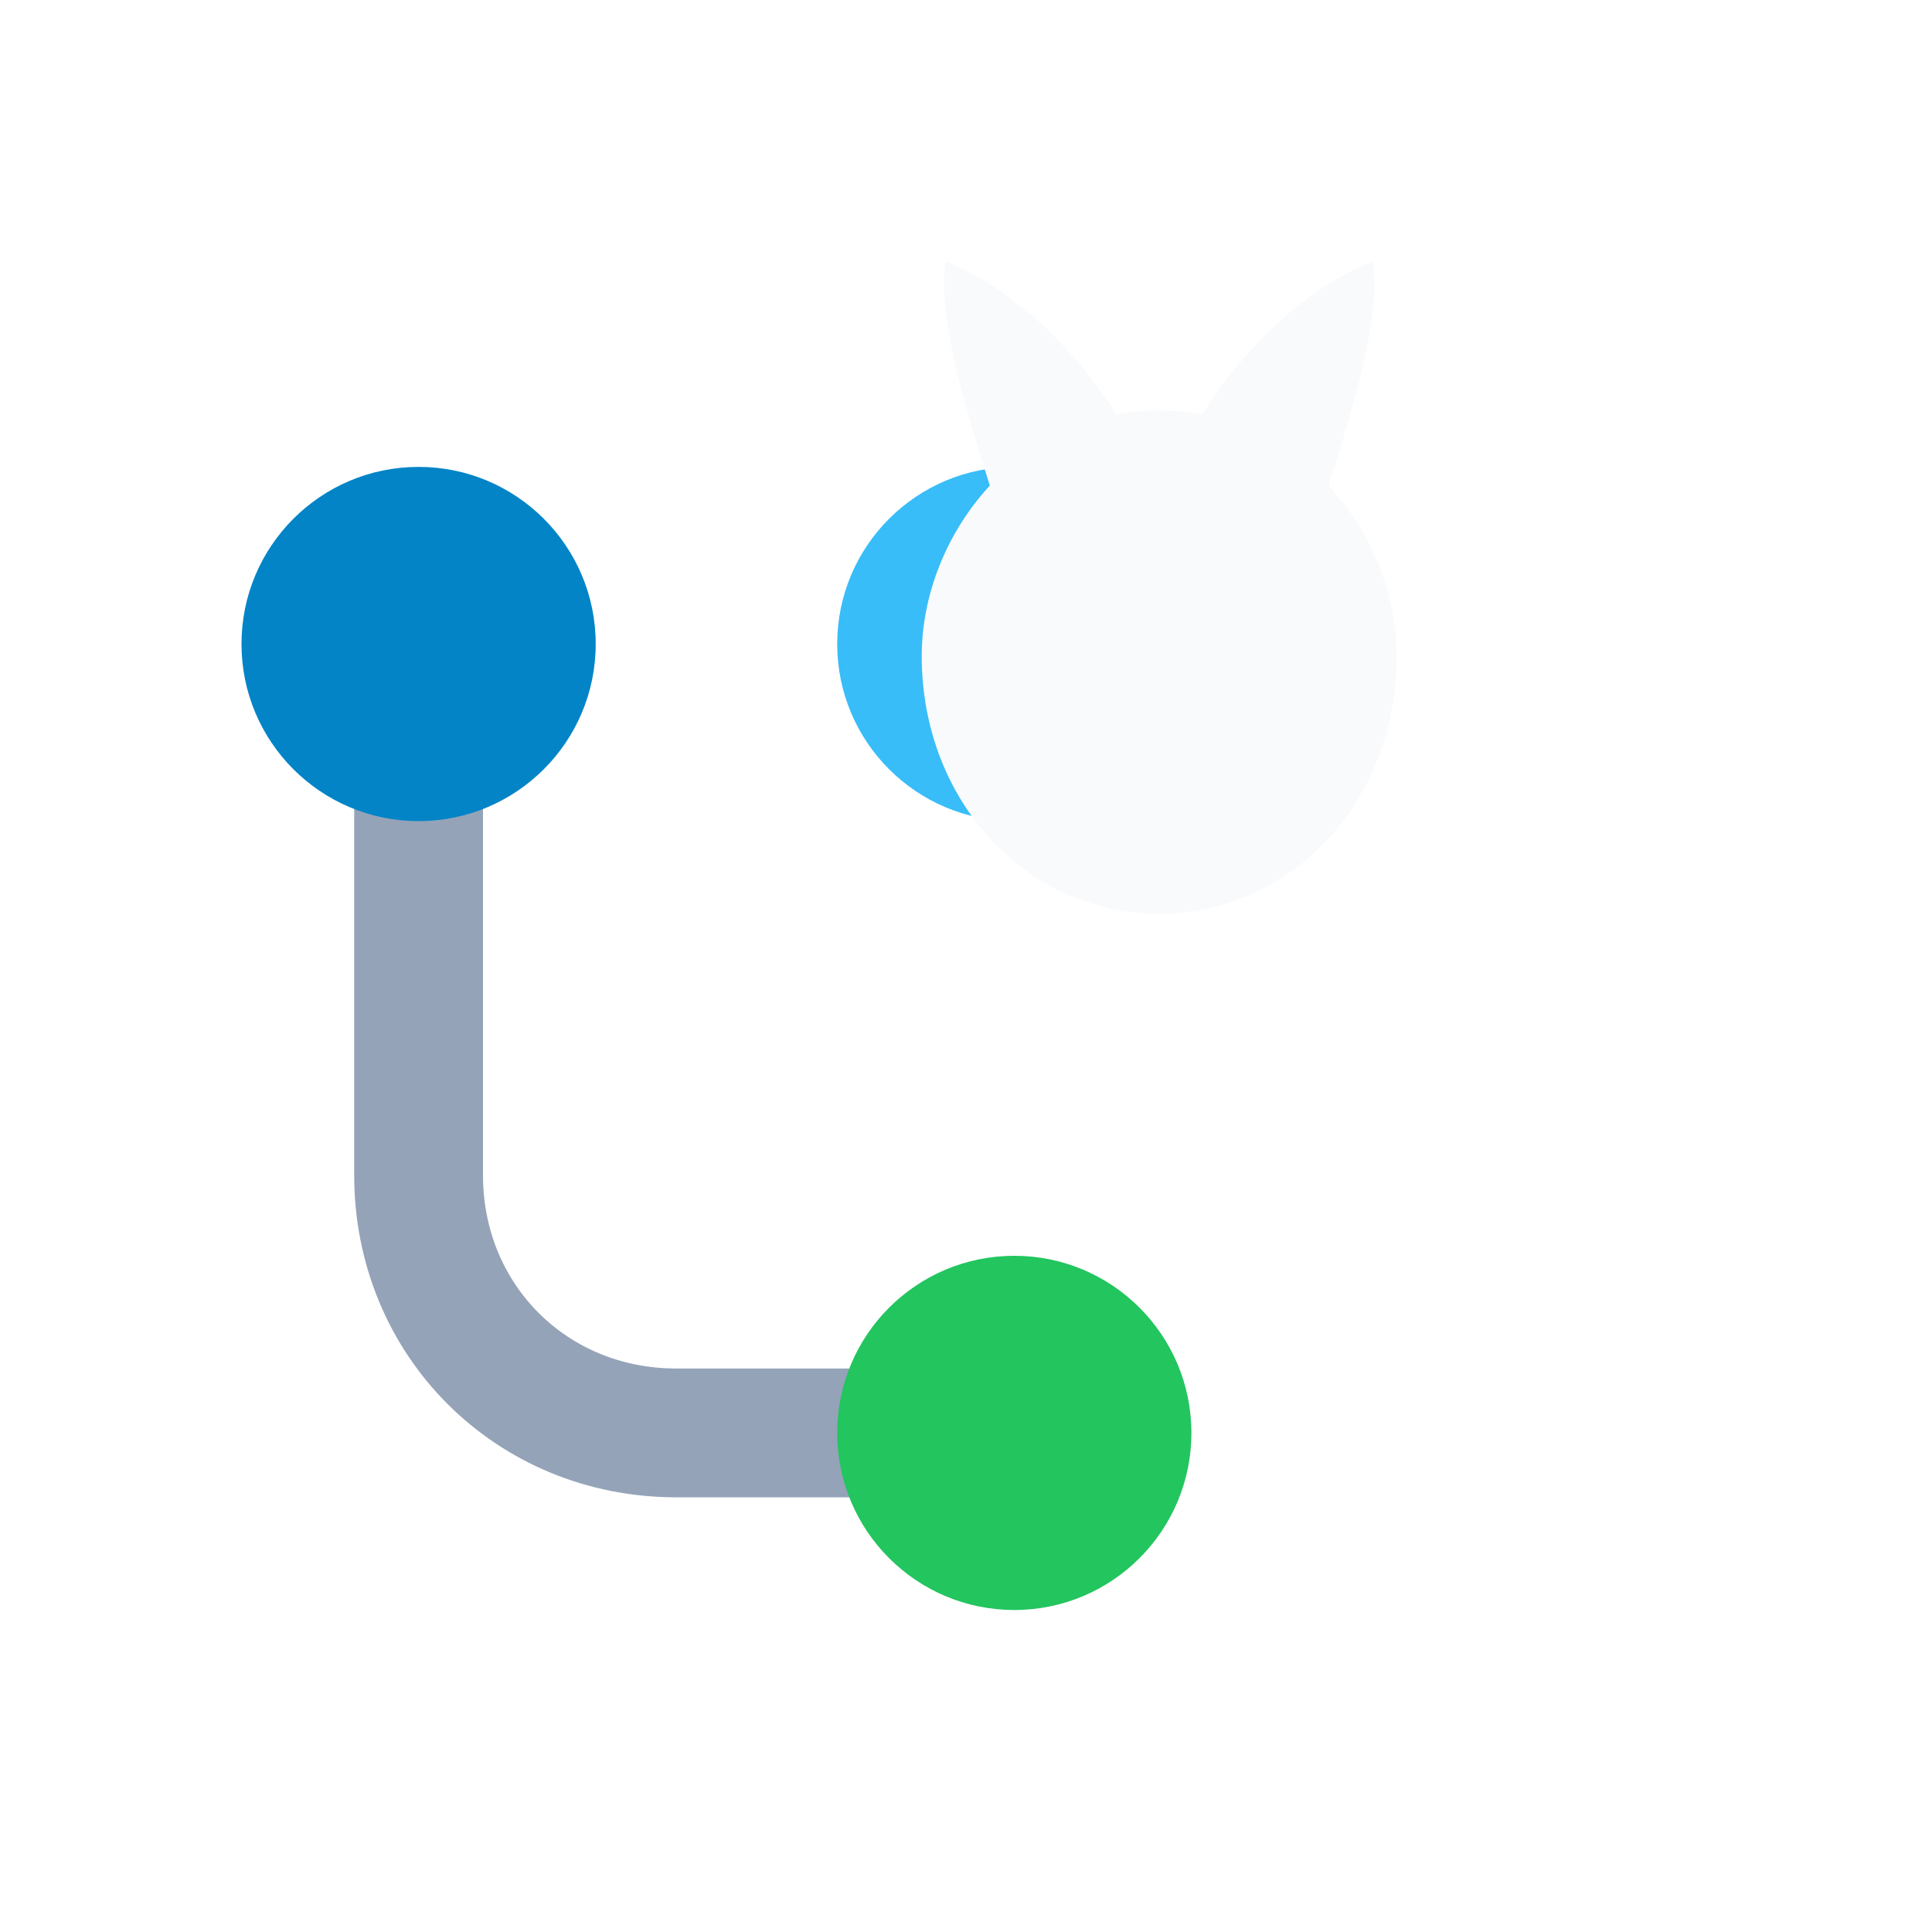
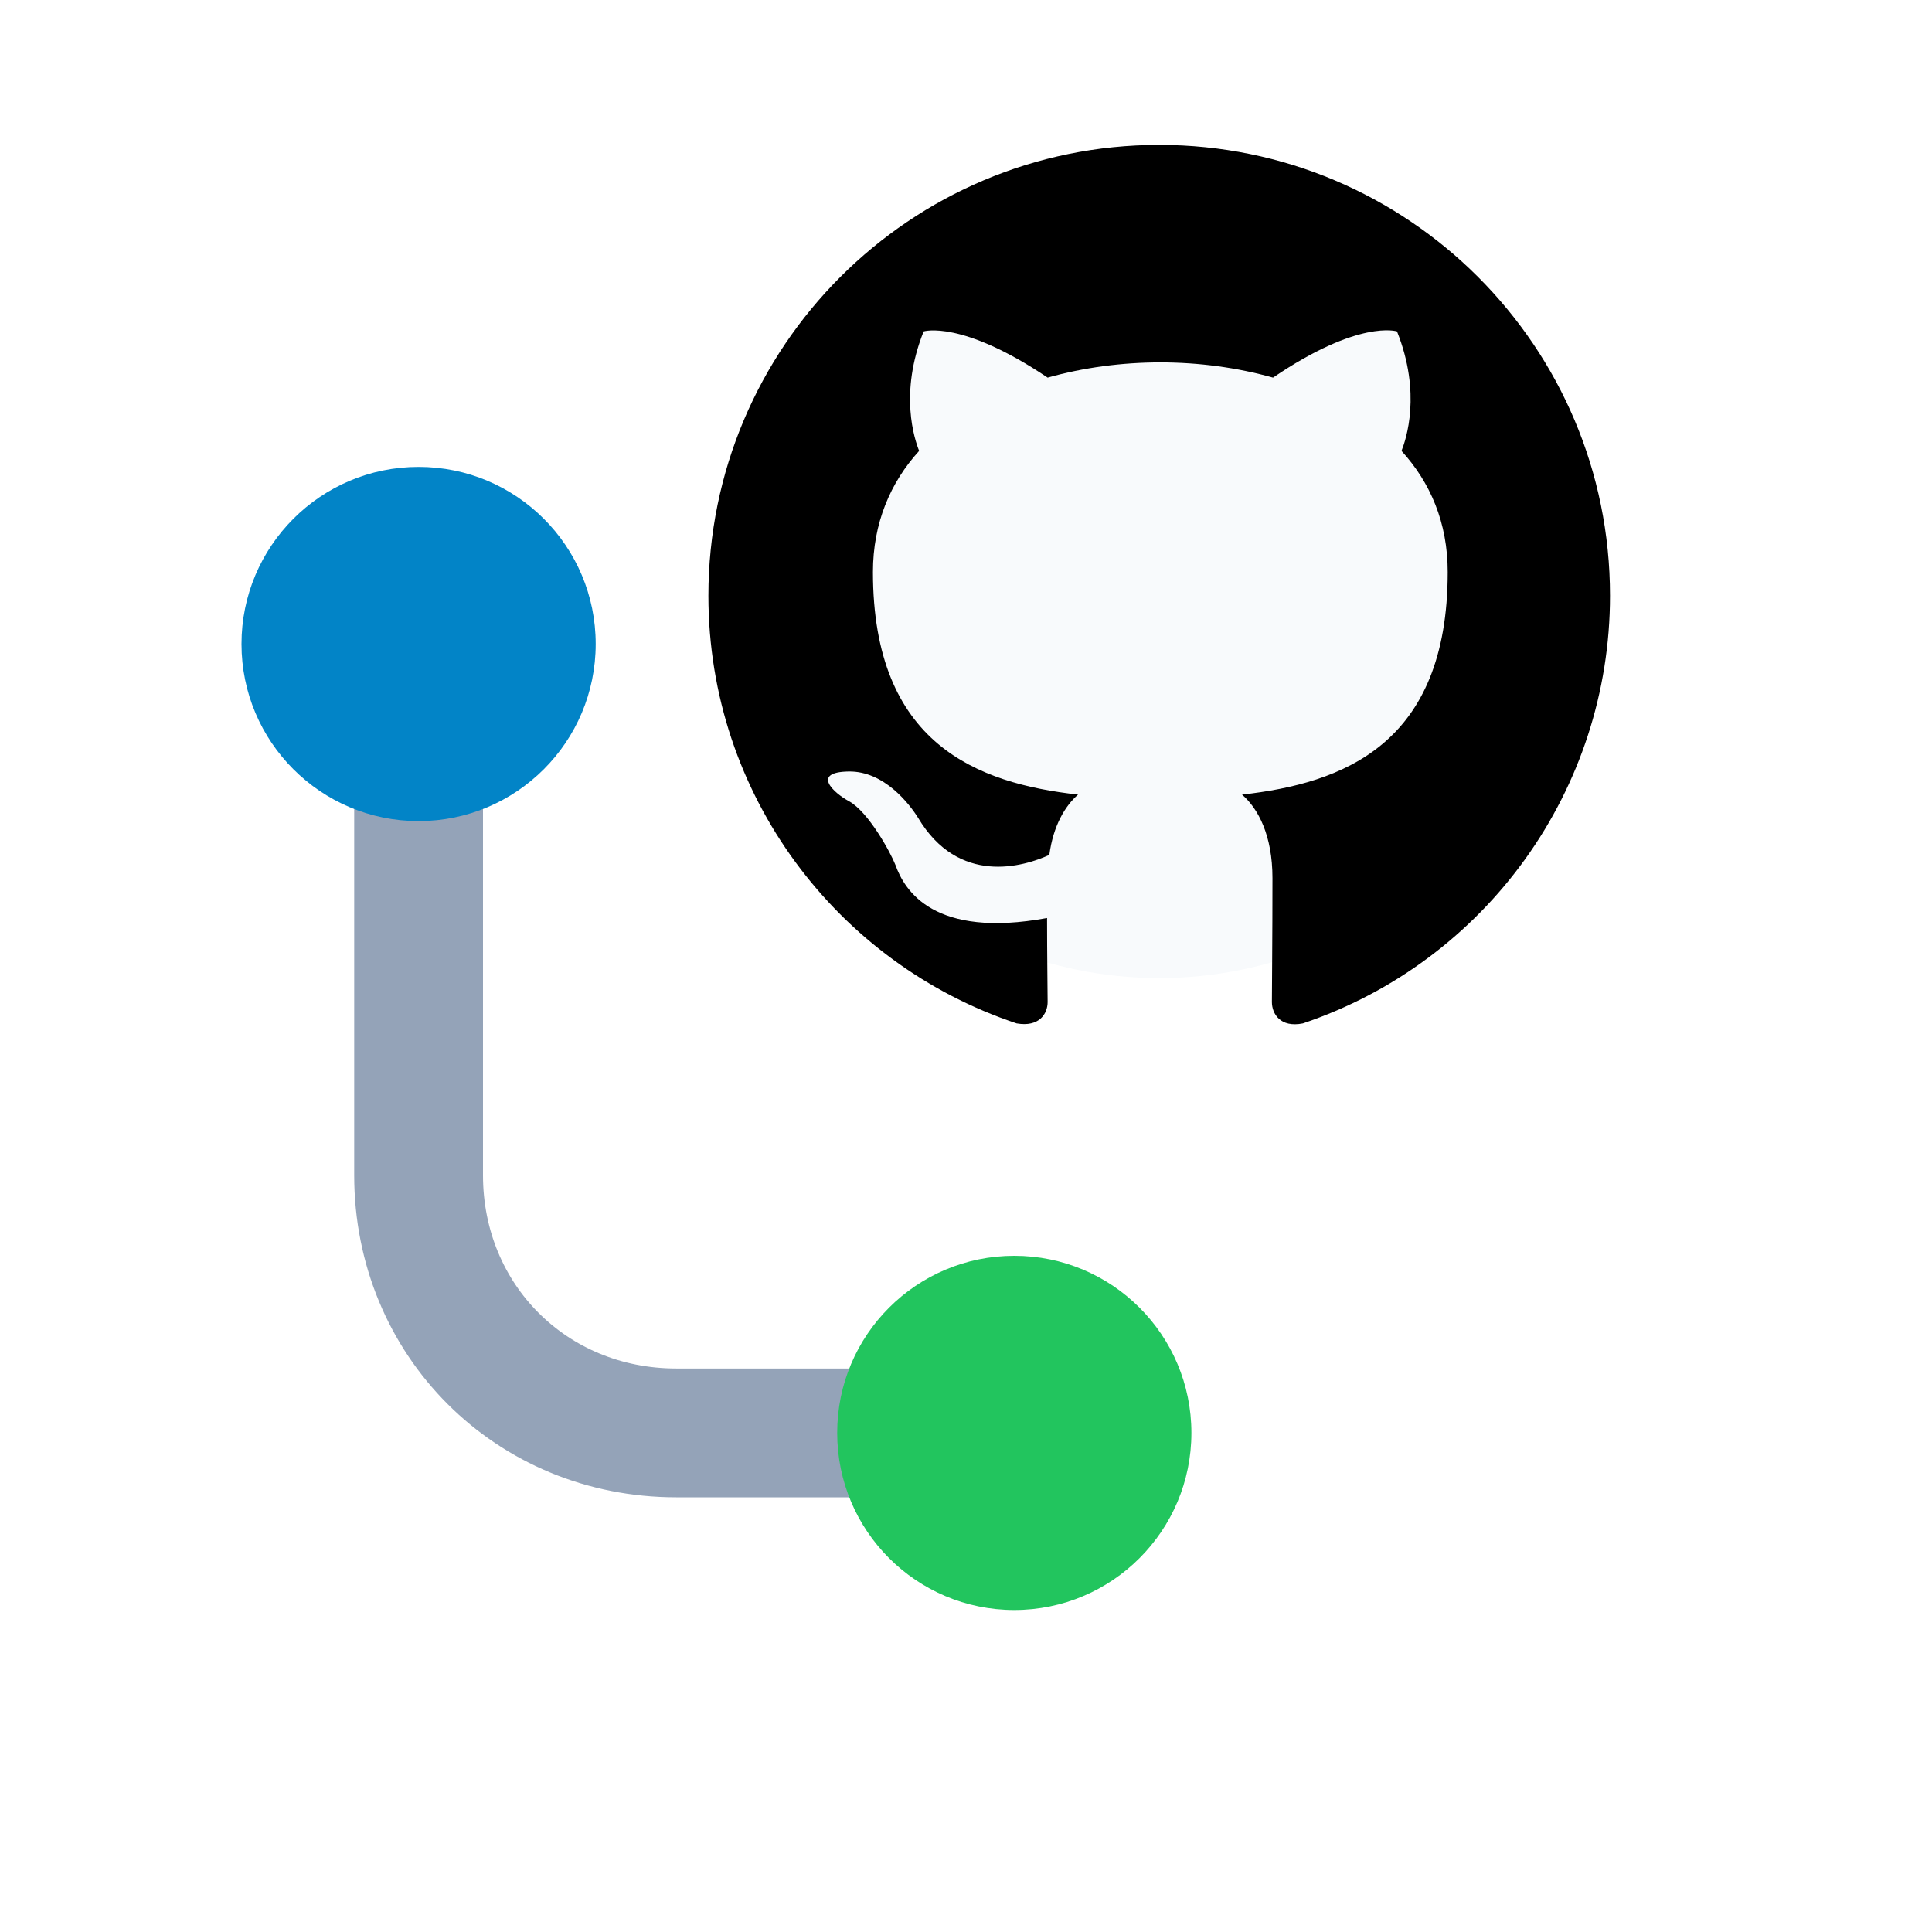
<svg xmlns="http://www.w3.org/2000/svg" viewBox="0 0 24 24" width="24" height="24">
  <g transform="translate(1.2 6.2)">
    <g transform="translate(-1.8 -2.6)">
      <g stroke="#94a3b8" stroke-width="1.6" fill="none">
        <path d="M5.8 6.4v4.6c0 1.8 1.4 3.2 3.2 3.2h3.4" />
      </g>
      <circle cx="5.8" cy="4.4" r="2.2" fill="#0284c7" />
      <circle cx="13.2" cy="4.4" r="2.2" fill="#38bdf8" />
      <circle cx="13.2" cy="14.2" r="2.2" fill="#22c55e" />
    </g>
  </g>
  <g transform="translate(8.8 1.8)">
-     <g fill="#f8fafc">
-       <path d="M5.6 3.3C3.85 3.3 2.65 4.85 2.65 6.35C2.65 8.15 3.95 9.55 5.6 9.55C7.25 9.55 8.55 8.15 8.55 6.35C8.55 4.85 7.35 3.3 5.6 3.3Z" />
-       <path d="M3.55 4.4C3.1 3.0 2.85 2.05 2.95 1.45C3.85 1.8 4.75 2.7 5.3 3.75C4.6 3.9 4.0 4.15 3.55 4.4Z" />
-       <path d="M5.9 3.75C6.45 2.7 7.35 1.8 8.25 1.45C8.35 2.05 8.1 3.0 7.65 4.4C7.2 4.15 6.6 3.9 5.9 3.75Z" />
-     </g>
+     <circle cx="5.6" cy="5.3" r="5.05" fill="#f8fafc" />
+     <path d="M8 0C3.58 0 0 3.58 0 8c0 3.54 2.29 6.53 5.47 7.59.4.07.55-.17.55-.38 0-.19-.01-.82-.01-1.49-2.01.37-2.53-.49-2.69-.94-.09-.23-.48-.94-.82-1.13-.28-.15-.68-.52-.01-.53.63-.01 1.08.58 1.23.82.72 1.21 1.87.87 2.33.66.07-.52.28-.87.51-1.07-1.78-.2-3.64-.89-3.64-3.95 0-.87.31-1.59.82-2.15-.08-.2-.36-1.02.08-2.12 0 0 .67-.21 2.2.82.64-.18 1.32-.27 2-.27s1.36.09 2 .27c1.53-1.04 2.2-.82 2.2-.82.44 1.1.16 1.92.08 2.12.51.56.82 1.27.82 2.15 0 3.07-1.87 3.75-3.65 3.95.29.25.54.73.54 1.48 0 1.07-.01 1.93-.01 2.2 0 .21.15.46.55.38A8.01 8.01 0 0 0 16 8c0-4.42-3.58-8-8-8" transform="scale(0.7)" fill="#000" />
  </g>
</svg>
